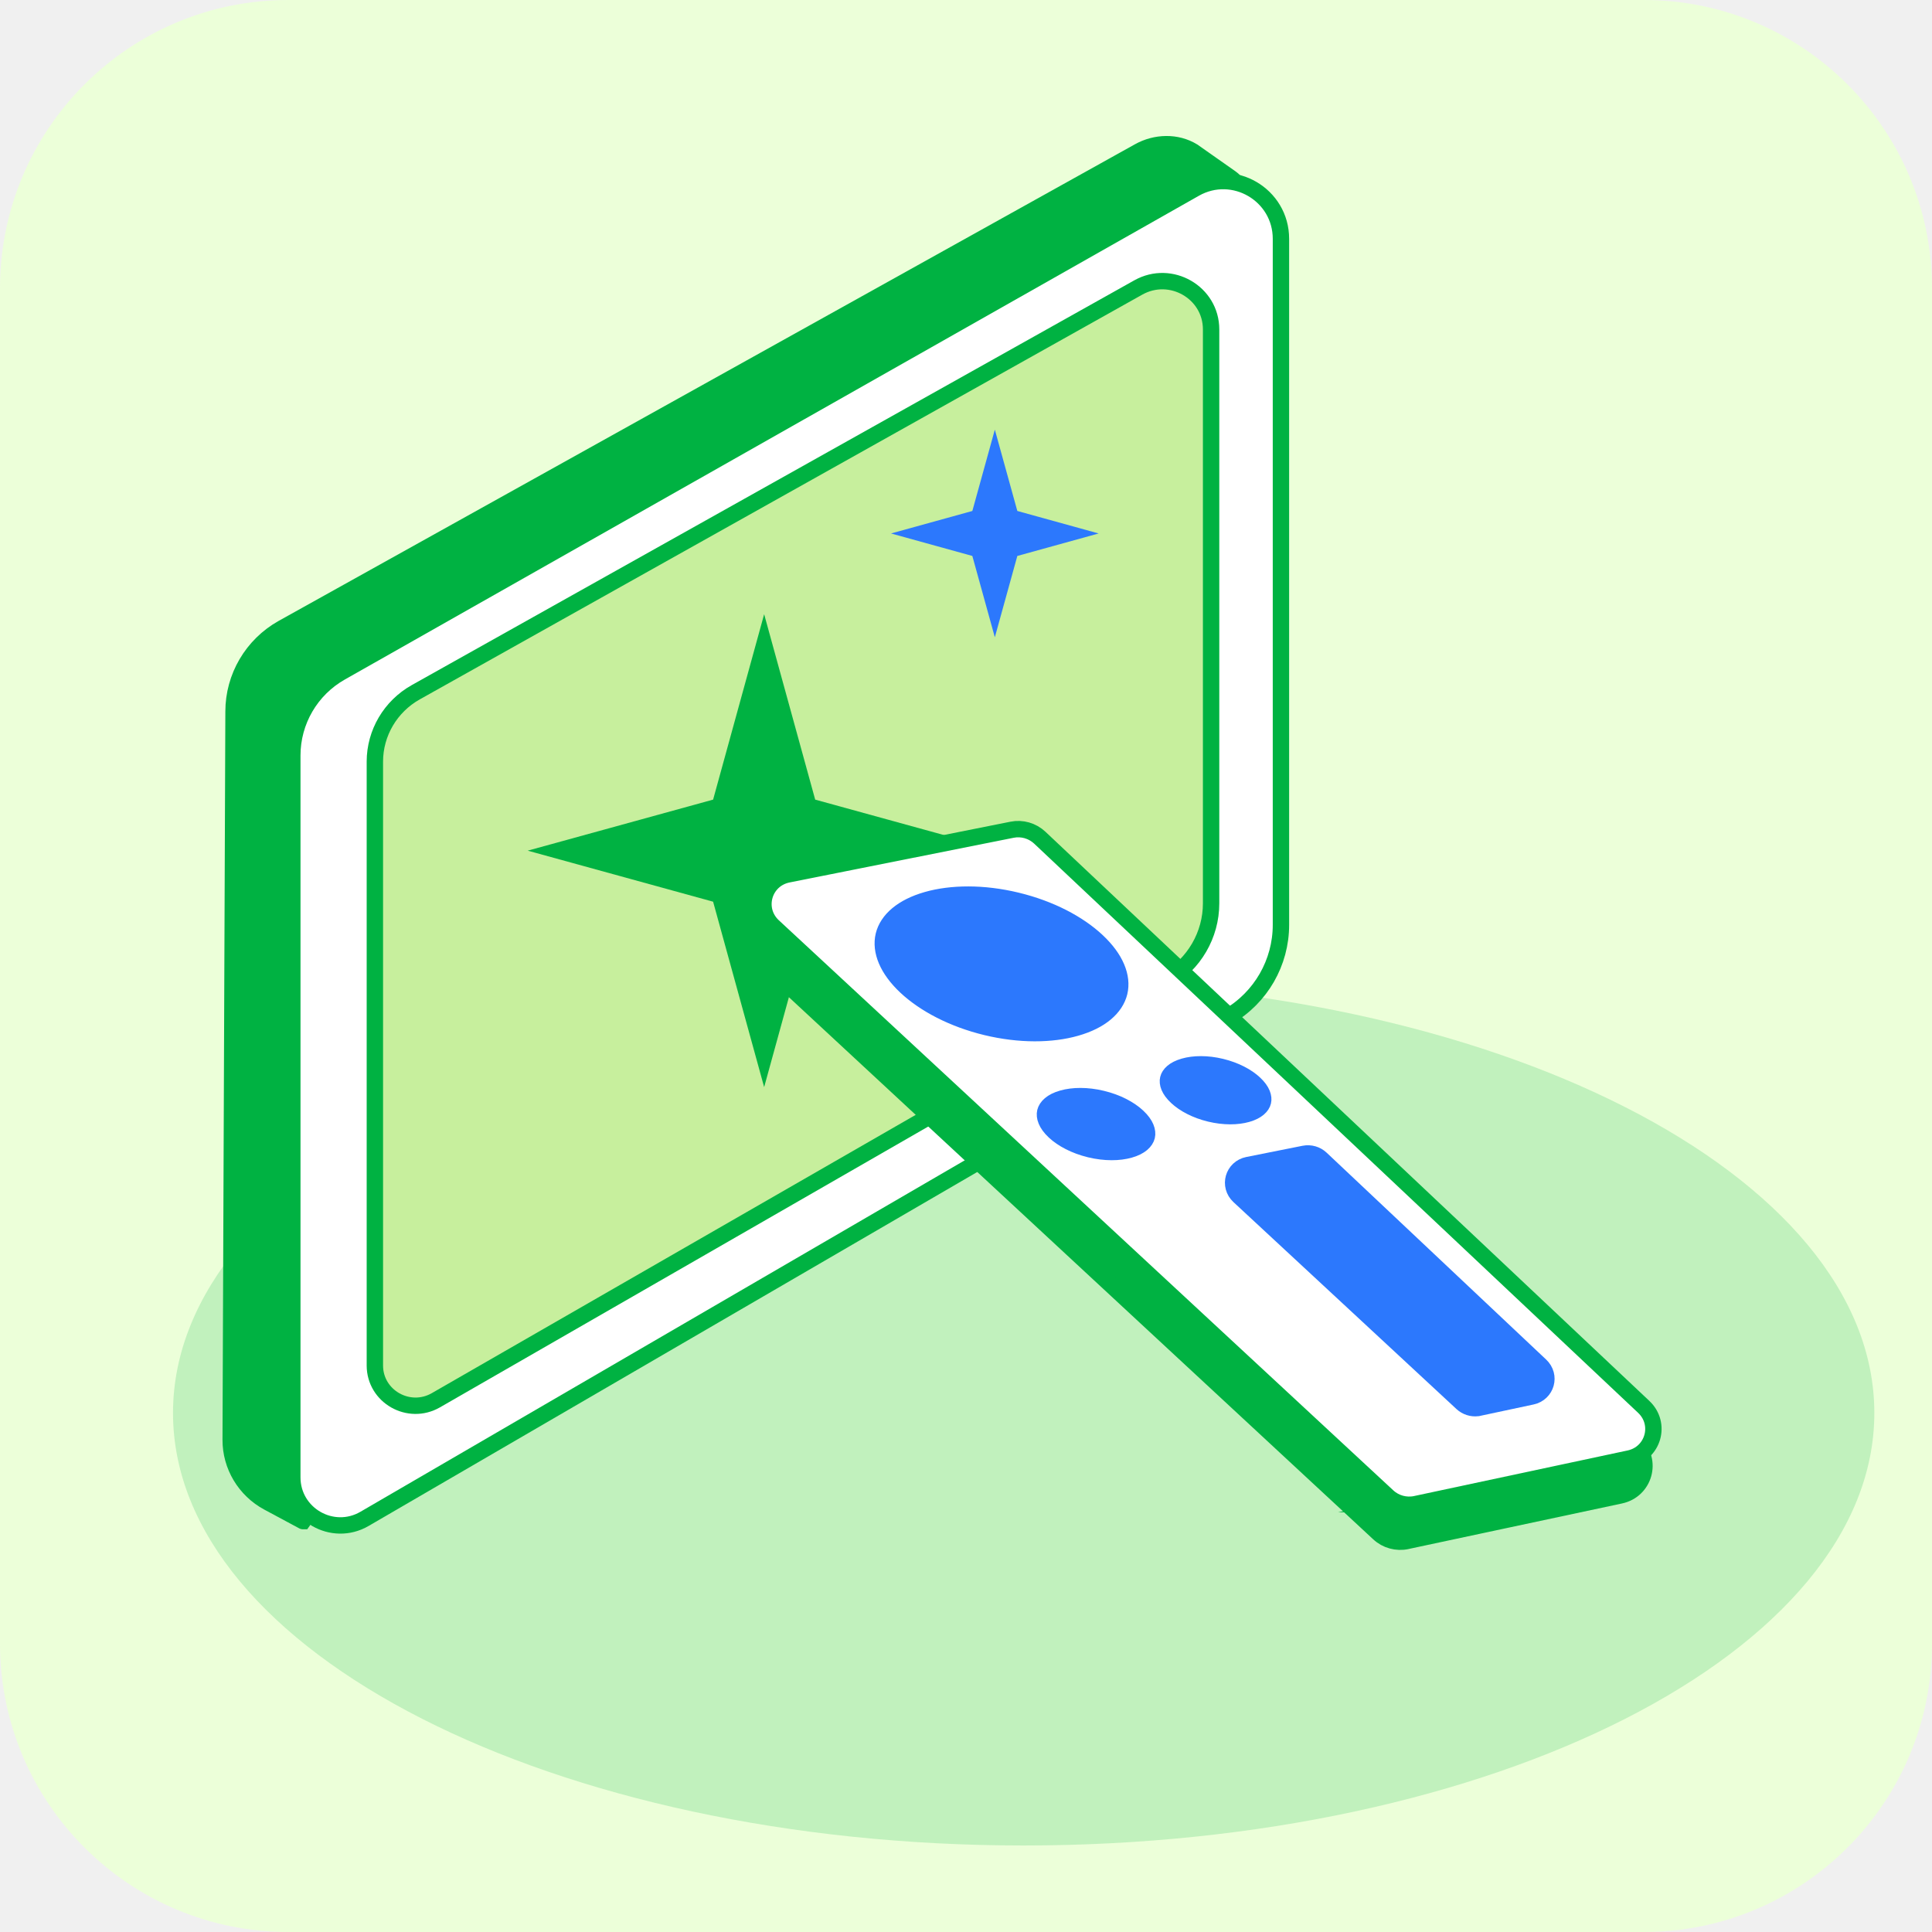
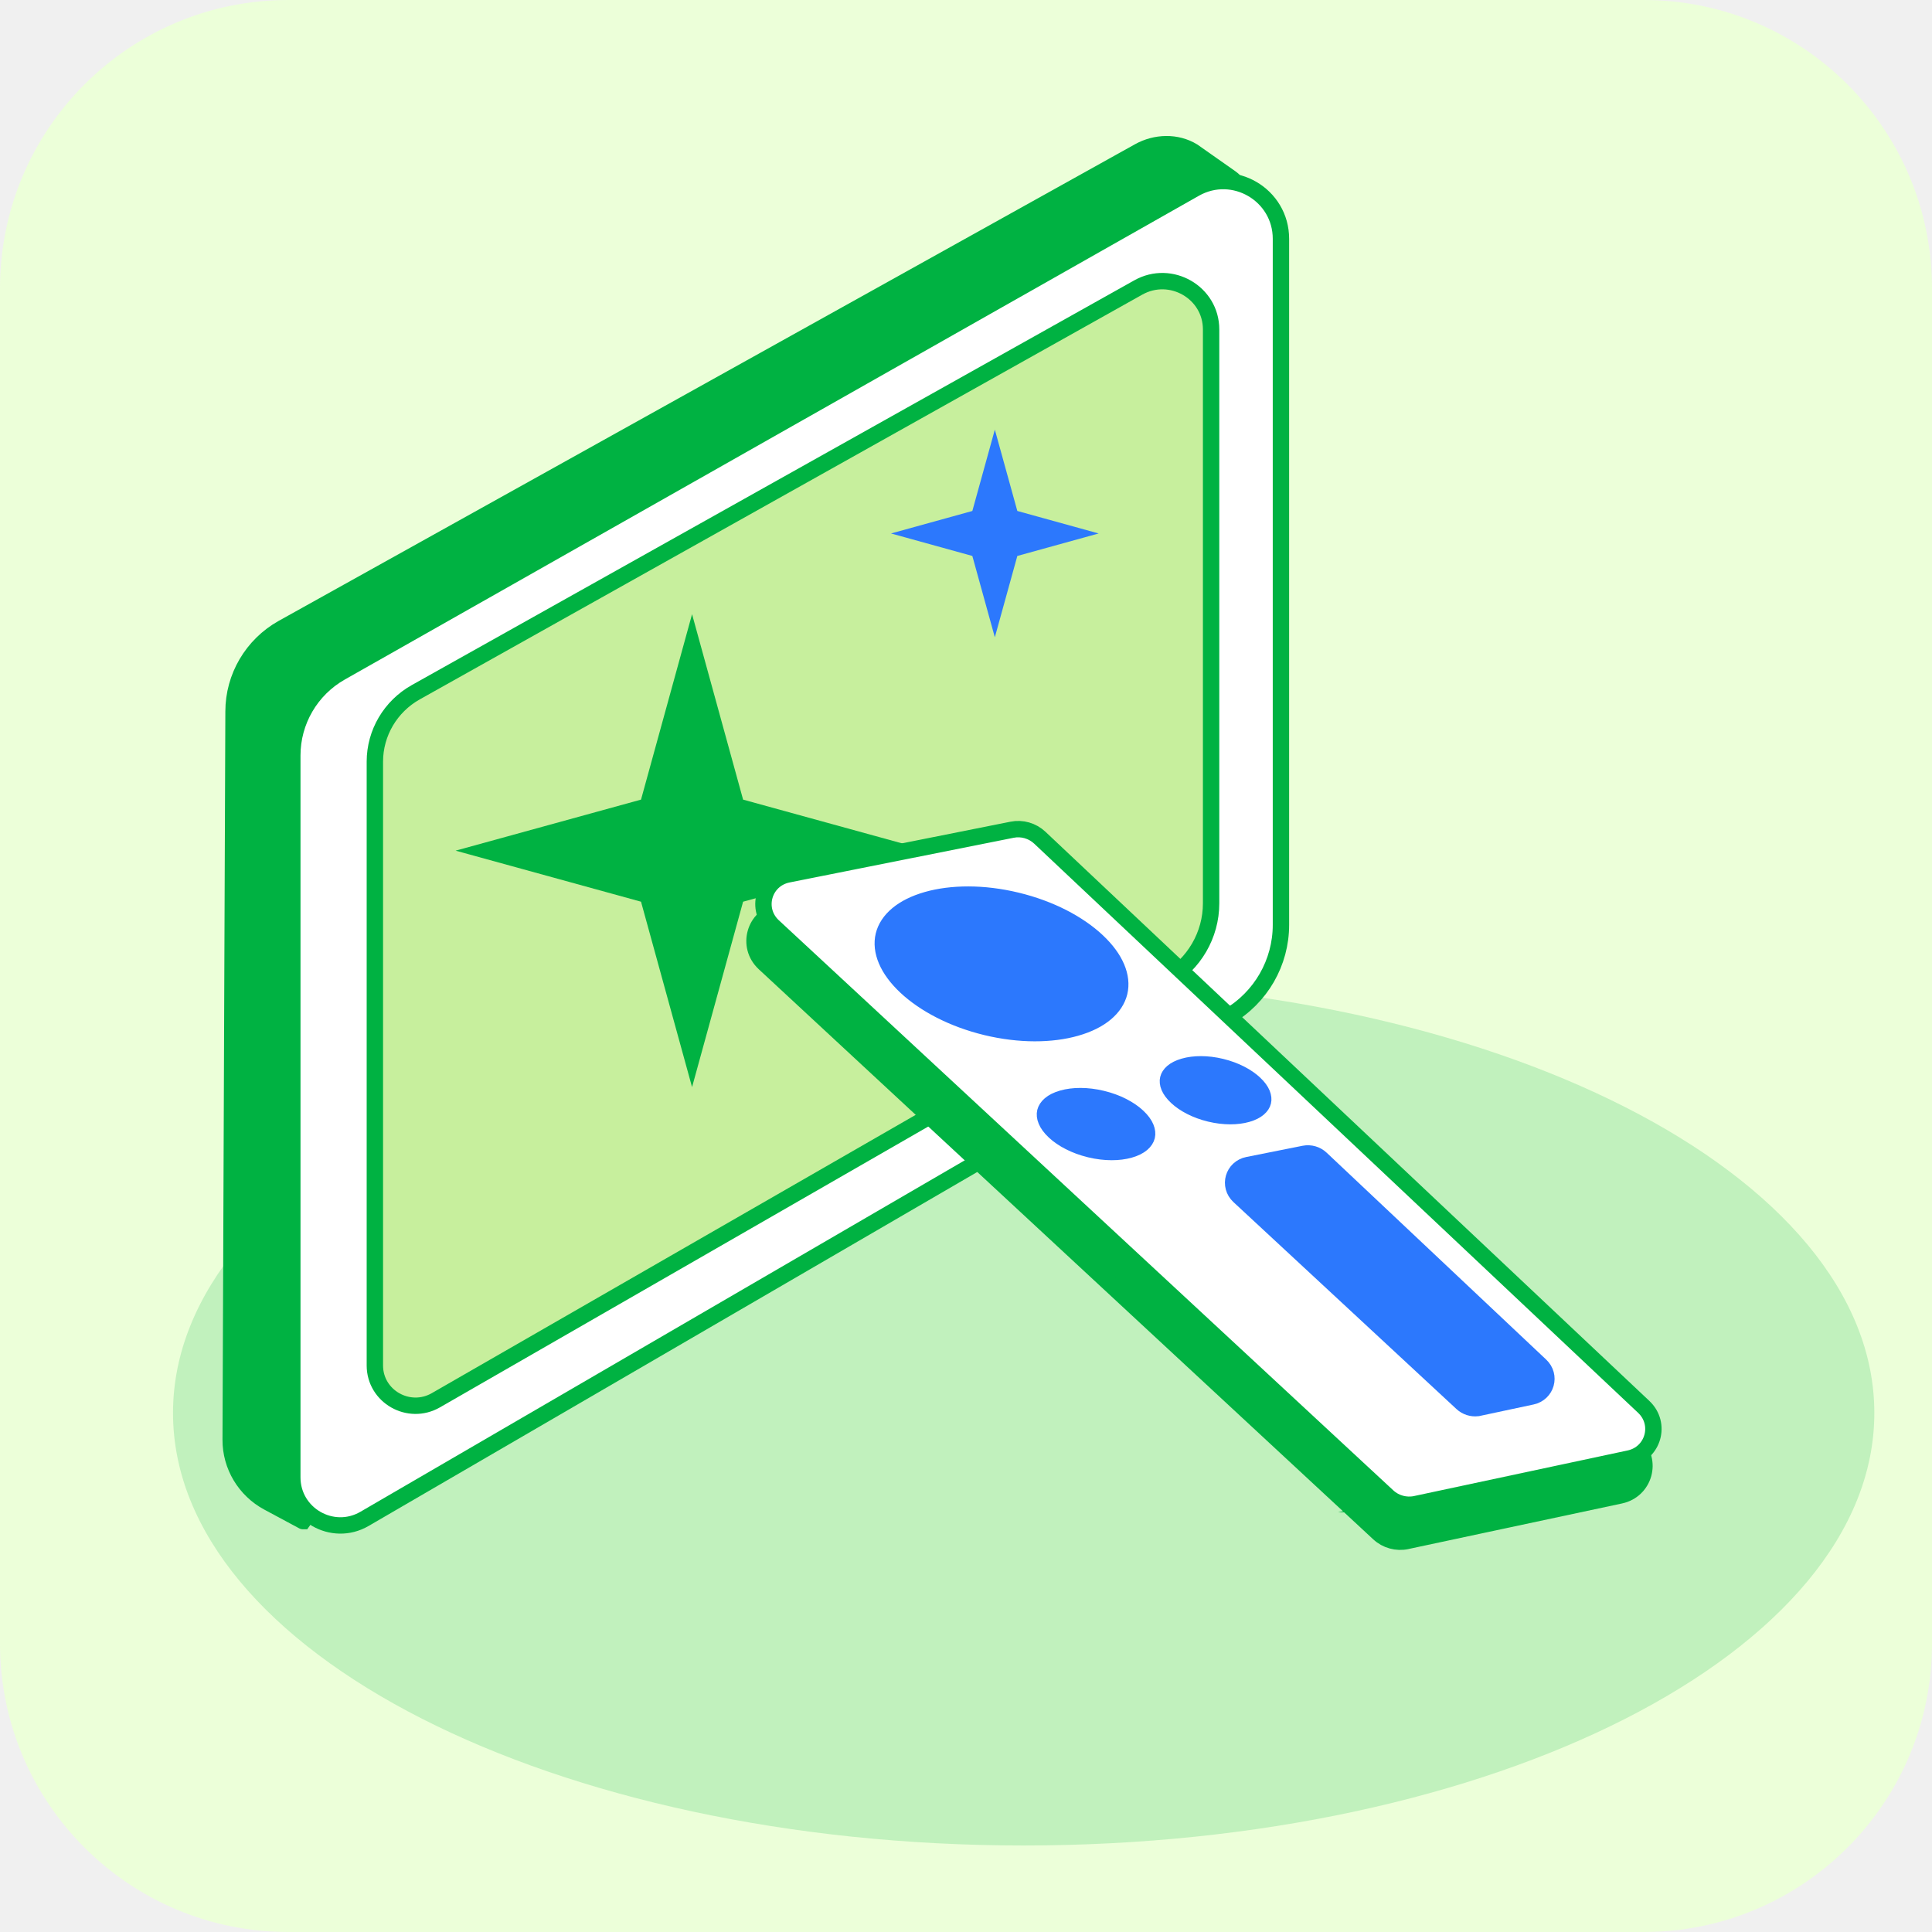
<svg xmlns="http://www.w3.org/2000/svg" width="67" height="67" viewBox="0 0 67 67" fill="none">
  <rect width="67" height="67" rx="10" fill="#ECFFD9" />
  <ellipse cx="35.5" cy="49" rx="29.5" ry="15" fill="#00B242" fill-opacity="0.18" />
  <path d="M10.507 52.75C10.506 52.75 10.506 52.749 10.506 52.749L9.299 52.101C8.496 51.669 7.996 50.834 8 49.928L8.099 24.674C8.099 23.478 8.748 22.373 9.797 21.783L39.5 5.25C40.077 4.929 40.804 4.905 41.368 5.25L42.675 6.169C43.129 6.489 43.236 7.118 42.912 7.57L10.509 52.749C10.508 52.749 10.508 52.75 10.507 52.75Z" fill="#00B242" stroke="#00B242" stroke-width="0.568" stroke-miterlimit="10" />
  <path d="M44.422 8.281V32.073C44.422 33.384 43.726 34.593 42.593 35.254L12.641 52.673C11.53 53.318 10.137 52.517 10.137 51.233V26.198C10.137 25.009 10.777 23.91 11.812 23.322L41.438 6.541C42.771 5.787 44.422 6.75 44.422 8.282V8.281Z" fill="white" stroke="#00B242" stroke-width="0.568" stroke-miterlimit="10" />
  <path d="M42 11.425V31.327C42 32.422 41.41 33.436 40.453 33.988L15.117 48.559C14.178 49.099 13 48.429 13 47.353V26.413C13 25.418 13.542 24.499 14.417 24.007L39.476 9.969C40.603 9.338 42 10.143 42 11.425Z" fill="#C7EF9D" stroke="#00B242" stroke-width="0.568" stroke-miterlimit="10" />
-   <path d="M26.5 21.3L28.27 27.73L34.7 29.5L28.27 31.27L26.5 37.7L24.73 31.27L18.3 29.5L24.73 27.73Z" fill="#00B242" />
+   <path d="M24.0 21.3L25.77 27.73L32.2 29.5L25.77 31.27L24.0 37.7L22.23 31.27L15.8 29.5L22.23 27.73Z" fill="#00B242" />
  <path d="M34.5 14.9L35.28 17.72L38.1 18.5L35.28 19.28L34.5 22.1L33.72 19.28L30.9 18.5L33.72 17.72Z" fill="#2C78FD" />
  <g clip-path="url(#clip0_72_1300)">
    <path d="M48.785 53.442C48.785 53.442 48.785 53.441 48.785 53.441L56.19 51.861C57.028 51.683 57.315 50.657 56.693 50.071L35.749 30.332C35.491 30.09 35.132 29.986 34.785 30.057L27.019 31.606C26.167 31.776 25.873 32.816 26.507 33.405L47.815 53.174C48.074 53.416 48.438 53.515 48.785 53.442C48.786 53.442 48.786 53.442 48.785 53.442Z" fill="#00B242" stroke="#00B242" stroke-width="0.568" stroke-miterlimit="10" />
    <path d="M49.094 52.16L56.5 50.579C57.338 50.401 57.625 49.375 57.003 48.789L36.059 29.05C35.801 28.809 35.442 28.704 35.095 28.775L27.329 30.324C26.477 30.494 26.183 31.534 26.817 32.123L48.125 51.892C48.385 52.134 48.749 52.233 49.096 52.16L49.094 52.16Z" fill="white" stroke="#00B242" stroke-width="0.568" stroke-miterlimit="10" />
    <path d="M51.251 48.607L51.21 48.616C51.08 48.631 50.947 48.589 50.849 48.498C50.849 48.498 50.849 48.498 50.849 48.498L43.115 41.321C42.864 41.088 42.978 40.682 43.317 40.614L43.317 40.614L45.267 40.225C45.267 40.225 45.267 40.225 45.267 40.225C45.411 40.196 45.561 40.24 45.664 40.338L45.664 40.338L45.665 40.339L53.278 47.514L53.278 47.514C53.524 47.745 53.415 48.145 53.079 48.217C53.079 48.217 53.079 48.217 53.079 48.217C53.079 48.217 53.079 48.217 53.079 48.217L51.251 48.607Z" fill="#2C78FD" stroke="#2C78FD" />
    <path d="M38.607 34.363C38.503 34.793 38.073 35.204 37.256 35.437C36.456 35.666 35.388 35.684 34.252 35.41C33.116 35.135 32.175 34.63 31.567 34.062C30.948 33.481 30.753 32.919 30.856 32.489C30.96 32.059 31.391 31.648 32.207 31.415C33.007 31.187 34.075 31.168 35.211 31.443C36.347 31.717 37.289 32.222 37.896 32.791C38.516 33.371 38.711 33.933 38.607 34.363Z" fill="#2C78FD" stroke="#2C78FD" />
    <path d="M39.561 39.357C39.545 39.423 39.455 39.568 39.116 39.664C38.794 39.756 38.343 39.767 37.848 39.648C37.354 39.528 36.957 39.312 36.713 39.083C36.456 38.842 36.442 38.672 36.458 38.607C36.474 38.541 36.564 38.396 36.902 38.3C37.224 38.208 37.676 38.196 38.17 38.316C38.665 38.435 39.061 38.652 39.306 38.881C39.563 39.121 39.577 39.291 39.561 39.357Z" fill="#2C78FD" stroke="#2C78FD" />
    <path d="M43.589 38.155C43.578 38.203 43.504 38.335 43.19 38.425C42.892 38.51 42.472 38.521 42.01 38.41C41.547 38.298 41.179 38.096 40.953 37.884C40.714 37.66 40.709 37.51 40.721 37.462C40.732 37.413 40.806 37.282 41.12 37.192C41.418 37.107 41.838 37.095 42.3 37.207C42.763 37.319 43.131 37.521 43.357 37.733C43.596 37.956 43.601 38.107 43.589 38.155Z" fill="#2C78FD" stroke="#2C78FD" />
  </g>
  <defs>
    <clipPath id="clip0_72_1300">
      <rect width="38.523" height="33.903" fill="white" transform="translate(26.9675 20) rotate(13.592)" />
    </clipPath>
  </defs>
</svg>
